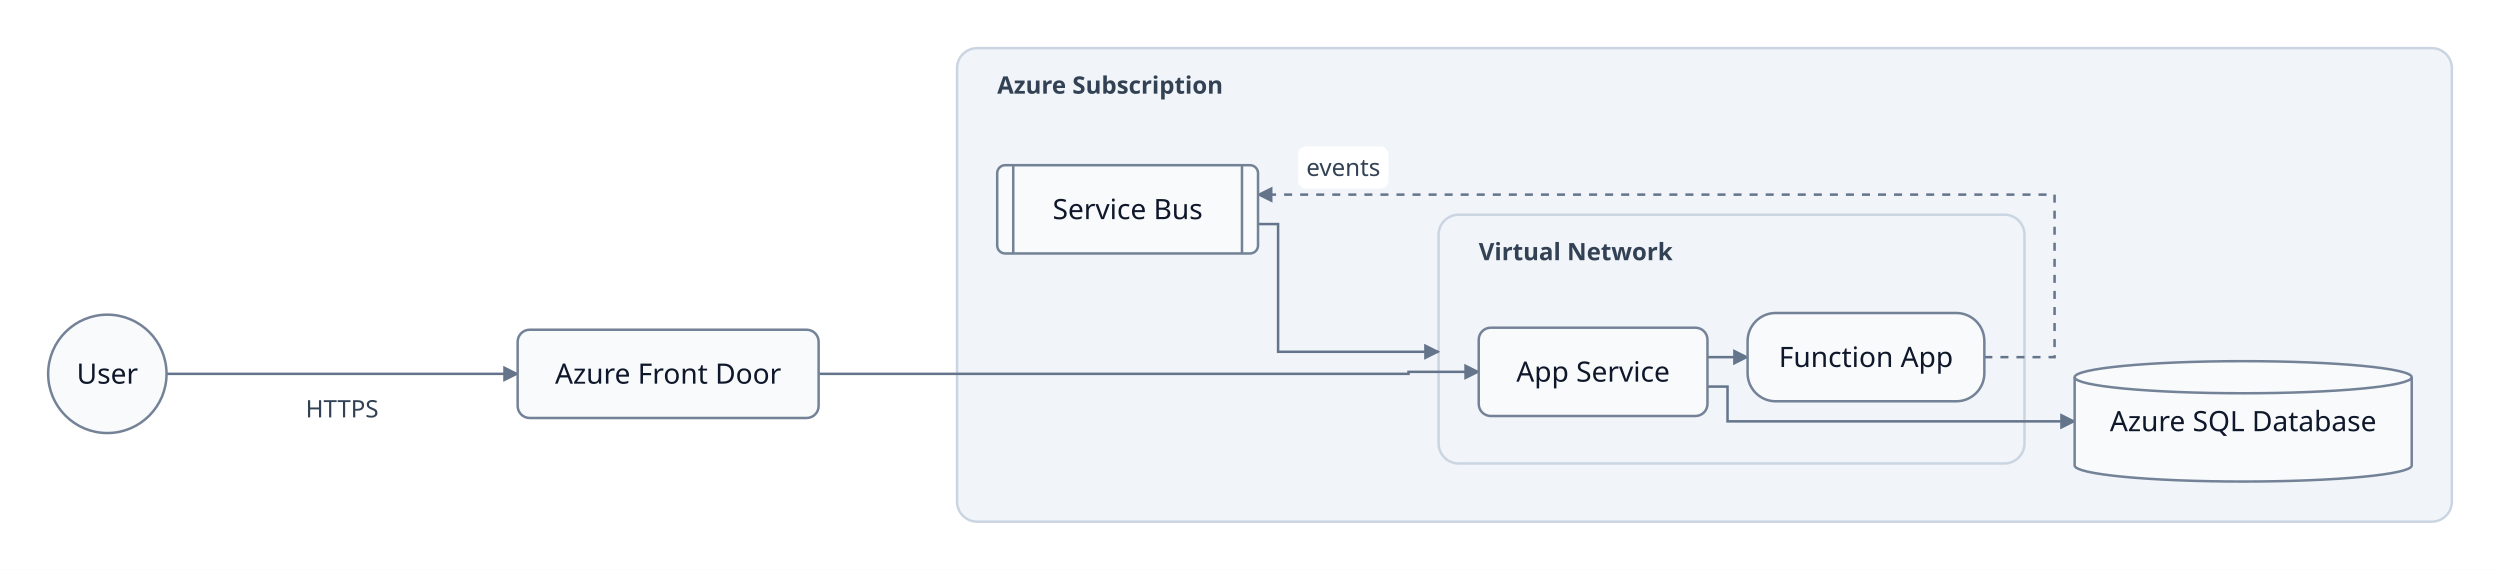
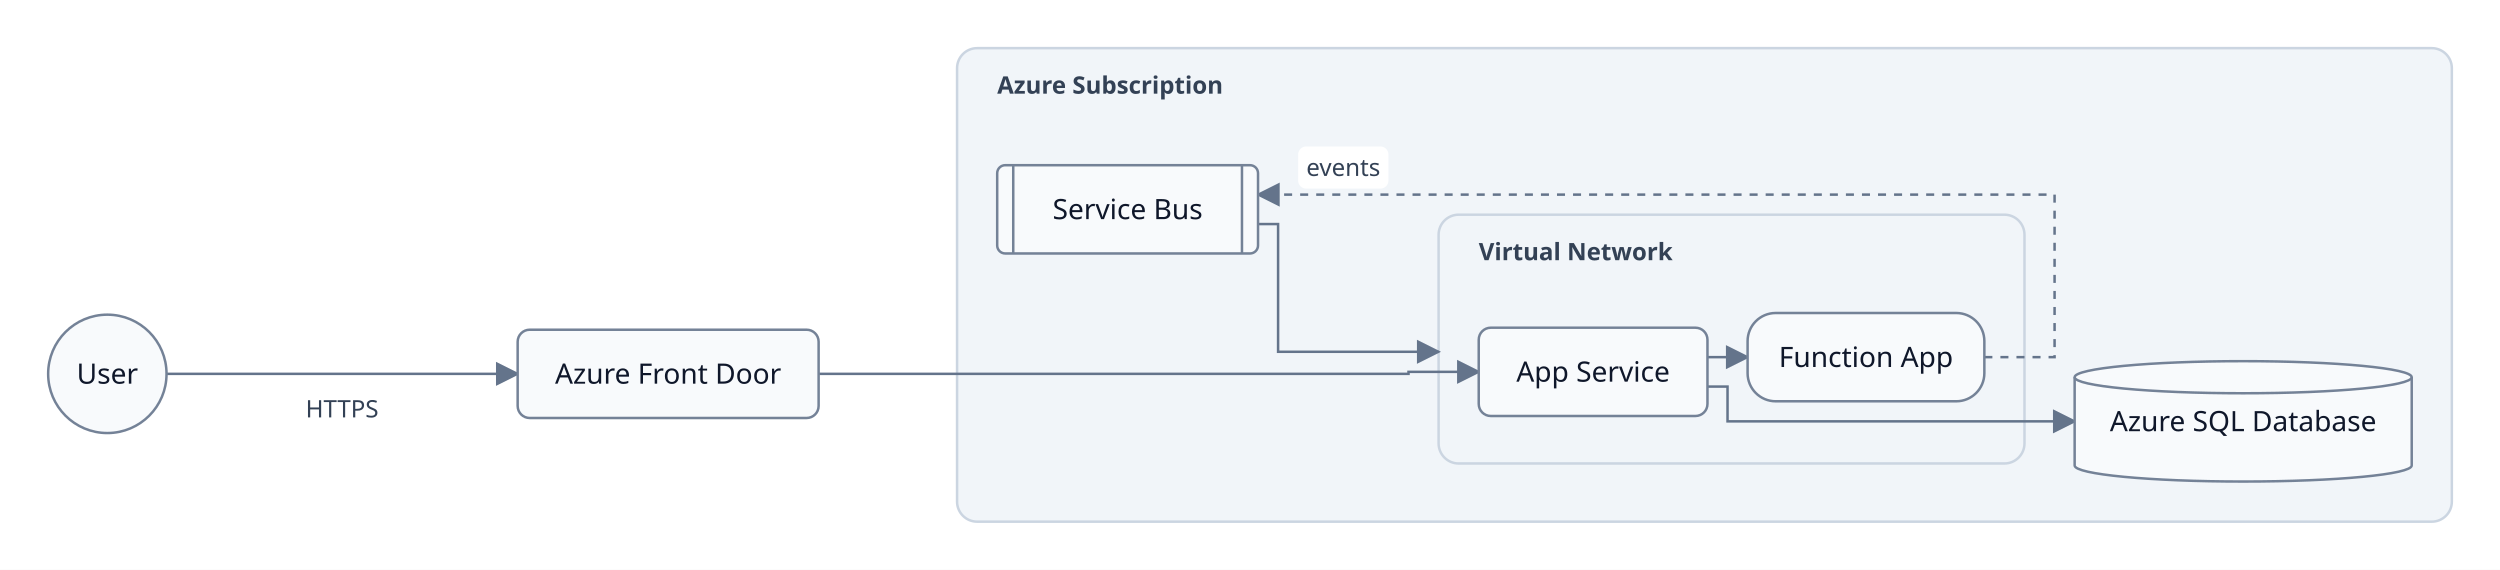
<svg xmlns="http://www.w3.org/2000/svg" width="1246" height="284" viewBox="0 0 1246 284" role="img" aria-labelledby="ff-title ff-desc" font-family="'IBM Plex Sans', 'Segoe UI', system-ui, -apple-system, sans-serif">
  <defs>
-     <marker id="ff-arrow" viewBox="0 0 10 10" refX="9" refY="5" markerWidth="8" markerHeight="8" markerUnits="userSpaceOnUse" orient="auto-start-reverse">
+     <marker id="ff-arrow" viewBox="0 0 10 10" refX="9" refY="5" markerWidth="12" markerHeight="12" markerUnits="userSpaceOnUse" orient="auto">
      <path d="M0 0L10 5L0 10z" fill="#64748b" />
    </marker>
-     <marker id="ff-circle" viewBox="0 0 10 10" refX="5" refY="5" markerWidth="8" markerHeight="8" markerUnits="userSpaceOnUse" orient="auto-start-reverse">
+     <marker id="ff-arrow-start" viewBox="0 0 10 10" refX="1" refY="5" markerWidth="12" markerHeight="12" markerUnits="userSpaceOnUse" orient="auto">
+       <path d="M10 0L0 5L10 10z" fill="#64748b" />
+     </marker>
+     <marker id="ff-circle" viewBox="0 0 10 10" refX="5" refY="5" markerWidth="12" markerHeight="12" markerUnits="userSpaceOnUse" orient="auto">
      <circle cx="5" cy="5" r="4" fill="#ffffff" stroke="#64748b" stroke-width="1.5" />
    </marker>
-     <marker id="ff-cross" viewBox="0 0 10 10" refX="5" refY="5" markerWidth="8" markerHeight="8" markerUnits="userSpaceOnUse" orient="auto-start-reverse">
+     <marker id="ff-circle-start" viewBox="0 0 10 10" refX="5" refY="5" markerWidth="12" markerHeight="12" markerUnits="userSpaceOnUse" orient="auto">
+       <circle cx="5" cy="5" r="4" fill="#ffffff" stroke="#64748b" stroke-width="1.5" />
+     </marker>
+     <marker id="ff-cross" viewBox="0 0 10 10" refX="5" refY="5" markerWidth="12" markerHeight="12" markerUnits="userSpaceOnUse" orient="auto">
+       <path d="M1 1L9 9M9 1L1 9" stroke="#64748b" stroke-width="1.5" />
+     </marker>
+     <marker id="ff-cross-start" viewBox="0 0 10 10" refX="5" refY="5" markerWidth="12" markerHeight="12" markerUnits="userSpaceOnUse" orient="auto">
      <path d="M1 1L9 9M9 1L1 9" stroke="#64748b" stroke-width="1.5" />
    </marker>
  </defs>
  <rect width="100%" height="100%" fill="#ffffff" />
  <g class="ff-groups">
    <g data-group-id="azure">
      <rect x="477" y="24" width="745" height="236" rx="10" fill="#f1f5f9" stroke="#cbd5e1" stroke-width="1.25" />
      <text font-size="12" font-weight="600" fill="#334155" text-anchor="start">
        <tspan x="497" y="42.5" dy="0.35em">Azure Subscription</tspan>
      </text>
    </g>
    <g data-group-id="vnet">
      <rect x="717" y="107" width="292" height="124" rx="10" fill="#f1f5f9" stroke="#cbd5e1" stroke-width="1.25" />
      <text font-size="12" font-weight="600" fill="#334155" text-anchor="start">
        <tspan x="737" y="125.5" dy="0.35em">Virtual Network</tspan>
      </text>
    </g>
  </g>
  <g class="ff-edges" fill="none">
    <g data-edge-id="L_user_fd_0">
      <path d="M83 186.33L258 186.33" stroke="#64748b" stroke-width="1.25" marker-end="url(#ff-arrow)" />
    </g>
    <g data-edge-id="L_app_fn_0">
      <path d="M851 178L871 178" stroke="#64748b" stroke-width="1.25" marker-end="url(#ff-arrow)" />
    </g>
    <g data-edge-id="L_fn_sb_0">
      <path d="M989 178L1024 178L1024 97L627 97" stroke="#64748b" stroke-width="1.25" stroke-dasharray="4 4" marker-end="url(#ff-arrow)" />
    </g>
    <g data-edge-id="L_app_sql_0">
      <path d="M851 192.67L861 192.67L861 210L1034 210" stroke="#64748b" stroke-width="1.25" marker-end="url(#ff-arrow)" />
    </g>
    <g data-edge-id="L_fd_app_0">
      <path d="M408 186.33L702 186.33L702 185.33L737 185.33" stroke="#64748b" stroke-width="1.25" marker-end="url(#ff-arrow)" />
    </g>
    <g data-edge-id="L_sb_vnet_0">
      <path d="M627 111.67L637 111.67L637 175.33L717 175.33" stroke="#64748b" stroke-width="1.25" marker-end="url(#ff-arrow)" />
    </g>
  </g>
  <g class="ff-edge-labels">
    <g data-edge-id="L_user_fd_0">
      <rect x="147" y="193.33" width="47" height="21" rx="4" fill="#ffffff" />
      <text font-size="12" font-weight="400" fill="#334155" text-anchor="middle">
        <tspan x="170.5" y="203.83" dy="0.35em">HTTPS</tspan>
      </text>
    </g>
    <g data-edge-id="L_fn_sb_0">
      <rect x="647" y="73" width="45" height="21" rx="4" fill="#ffffff" />
      <text font-size="12" font-weight="400" fill="#334155" text-anchor="middle">
        <tspan x="669.5" y="83.5" dy="0.35em">events</tspan>
      </text>
    </g>
  </g>
  <g class="ff-nodes">
    <g data-node-id="user">
      <circle cx="53.5" cy="186.33" r="29.5" fill="#f8fafc" stroke="#748297" stroke-width="1.25" />
      <text font-size="14" font-weight="500" fill="#0f172a" text-anchor="middle">
        <tspan x="53.5" y="186.33" dy="0.35em">User</tspan>
      </text>
    </g>
    <g data-node-id="fd">
      <rect x="258" y="164.33" width="150" height="44" rx="6" fill="#f8fafc" stroke="#748297" stroke-width="1.25" />
      <text font-size="14" font-weight="500" fill="#0f172a" text-anchor="middle">
        <tspan x="333" y="186.33" dy="0.35em">Azure Front Door</tspan>
      </text>
    </g>
    <g data-node-id="app">
      <rect x="737" y="163.33" width="114" height="44" rx="6" fill="#f8fafc" stroke="#748297" stroke-width="1.25" />
      <text font-size="14" font-weight="500" fill="#0f172a" text-anchor="middle">
        <tspan x="794" y="185.33" dy="0.35em">App Service</tspan>
      </text>
    </g>
    <g data-node-id="fn">
      <rect x="871" y="156" width="118" height="44" rx="14" fill="#f8fafc" stroke="#748297" stroke-width="1.25" />
      <text font-size="14" font-weight="500" fill="#0f172a" text-anchor="middle">
        <tspan x="930" y="178" dy="0.35em">Function App</tspan>
      </text>
    </g>
    <g data-node-id="sb">
      <rect x="497" y="82.33" width="130" height="44" rx="4" fill="#f8fafc" stroke="#748297" stroke-width="1.25" />
      <path d="M505 82.33V126.33M619 82.33V126.33" fill="none" stroke="#748297" stroke-width="1.25" />
      <text font-size="14" font-weight="500" fill="#0f172a" text-anchor="middle">
        <tspan x="562" y="104.33" dy="0.35em">Service Bus</tspan>
      </text>
    </g>
    <g data-node-id="sql">
      <path d="M1034 188A84 8 0 0 1 1202 188V232A84 8 0 0 1 1034 232Z" fill="#f8fafc" stroke="#748297" stroke-width="1.25" />
      <path d="M1034 188A84 8 0 0 0 1202 188" fill="none" stroke="#748297" stroke-width="1.25" />
      <text font-size="14" font-weight="500" fill="#0f172a" text-anchor="middle">
        <tspan x="1118" y="210" dy="0.35em">Azure SQL Database</tspan>
      </text>
    </g>
  </g>
</svg>
